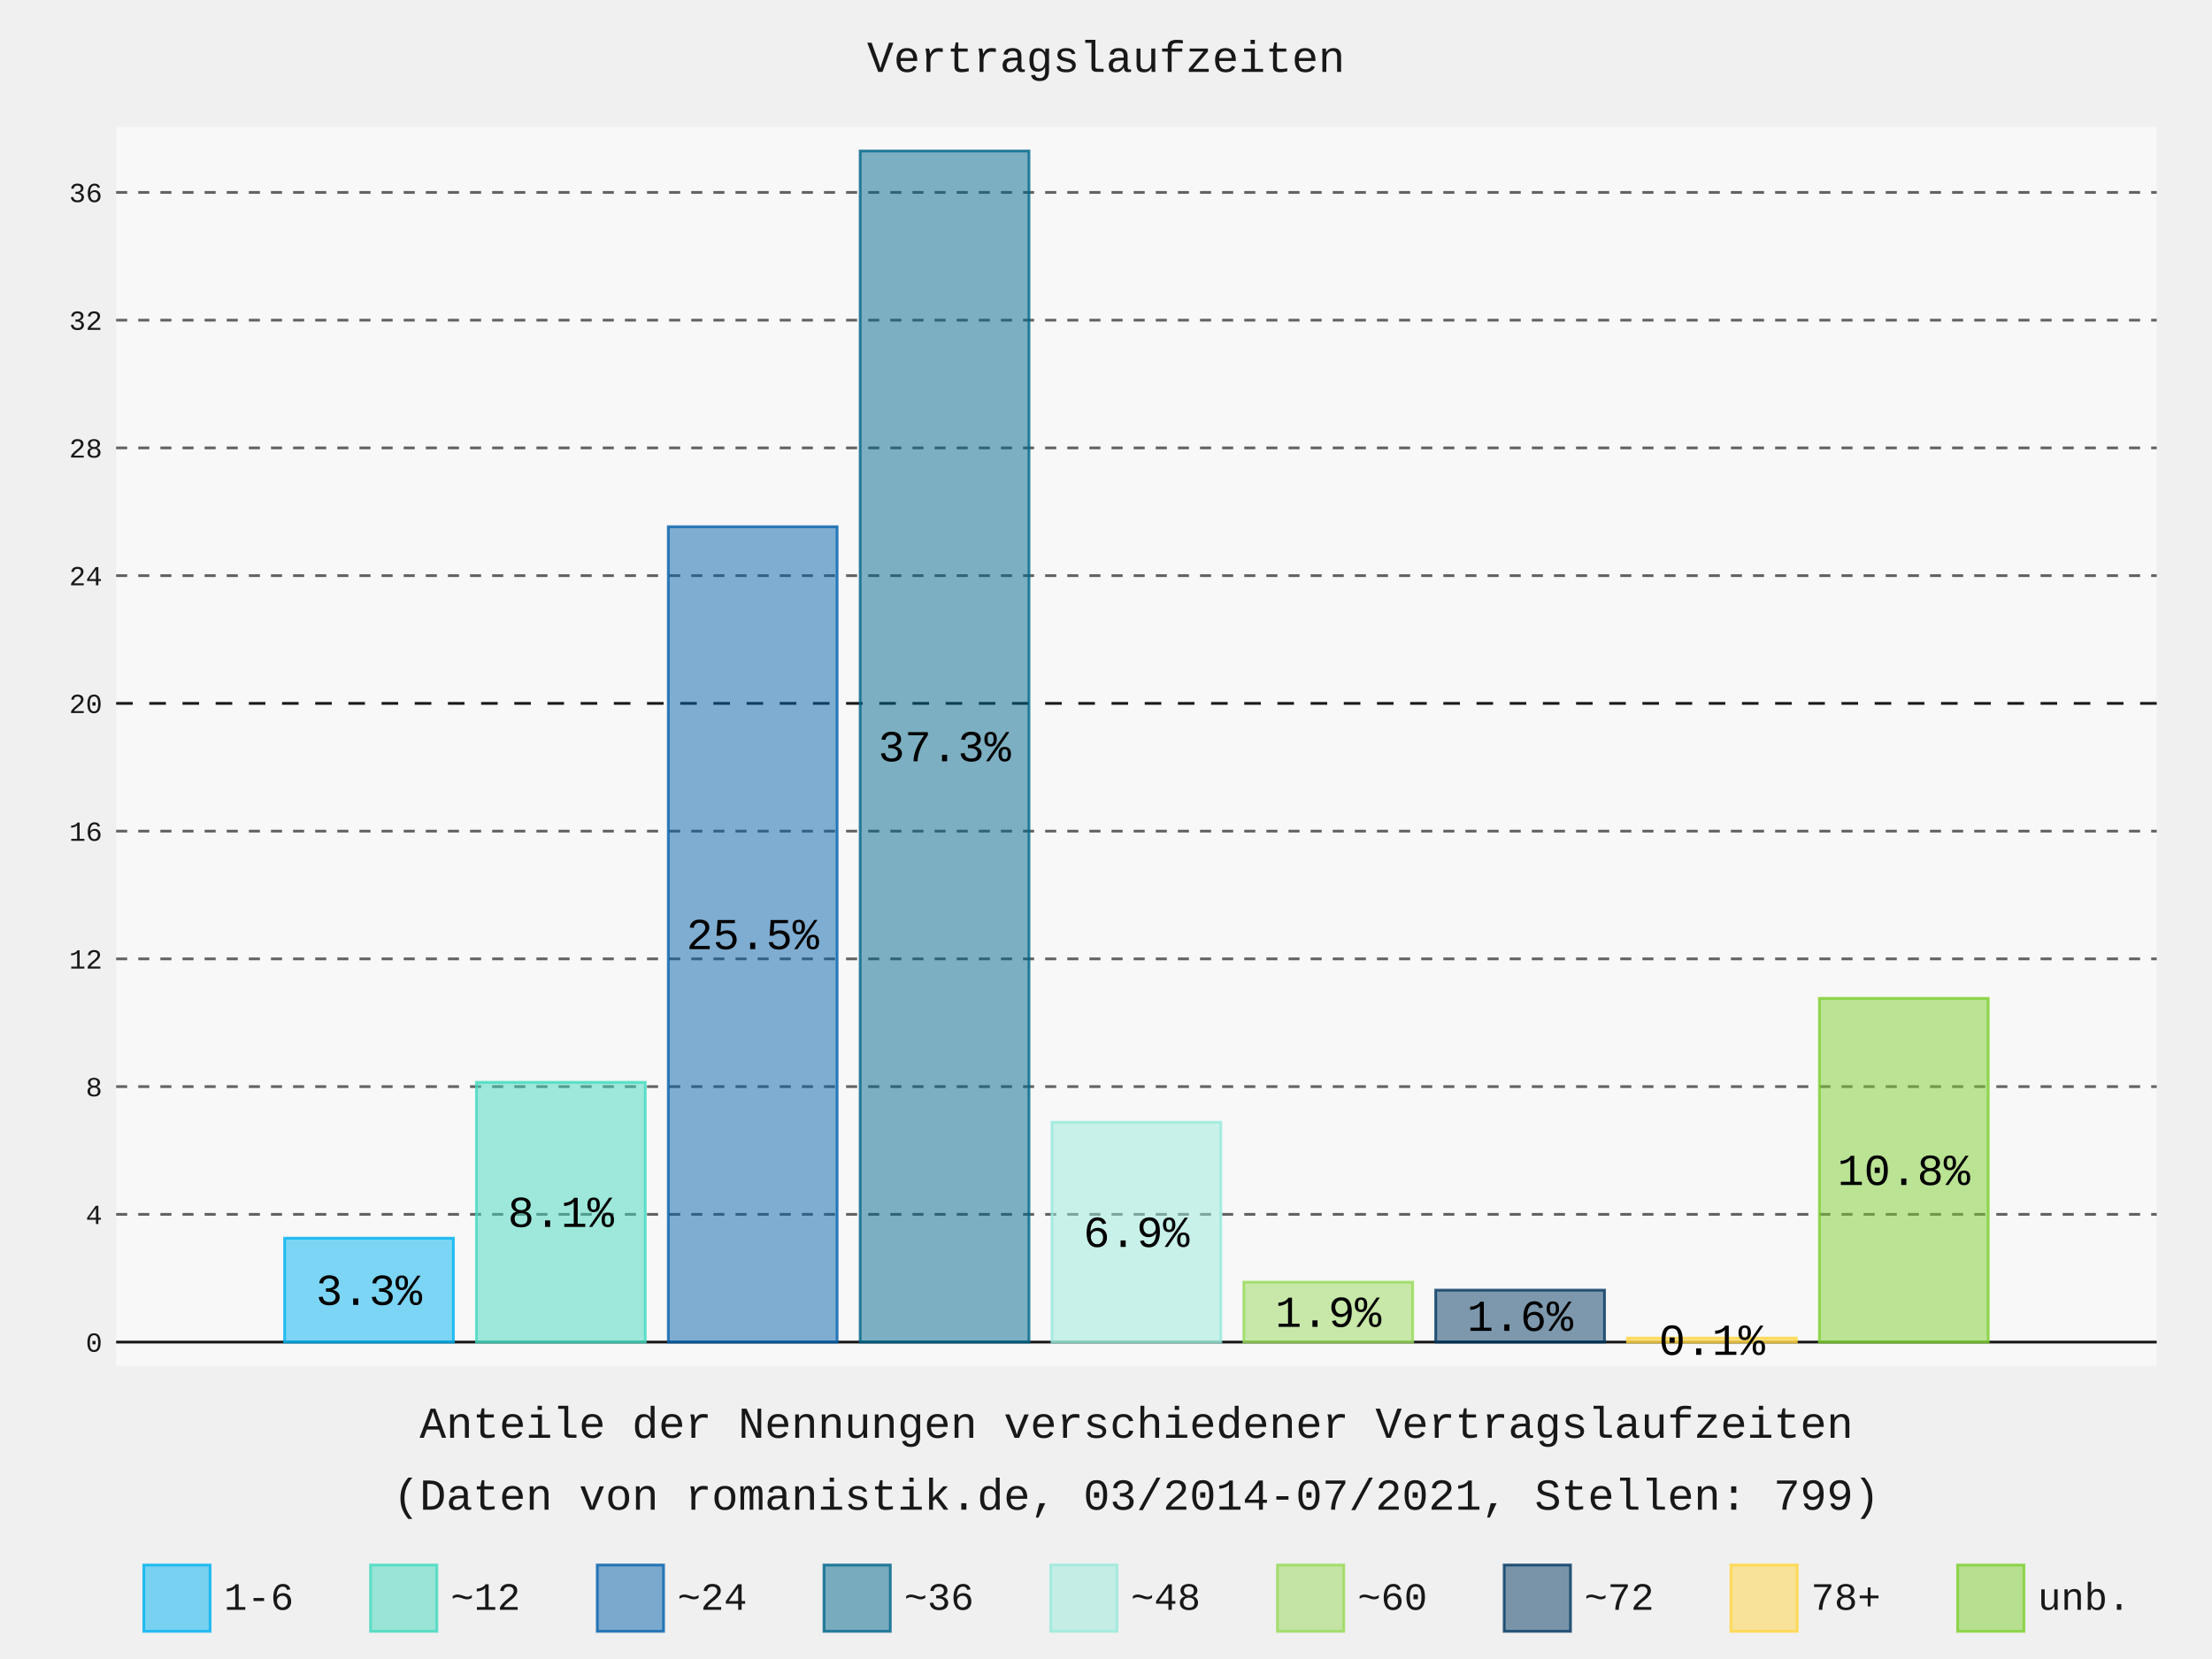
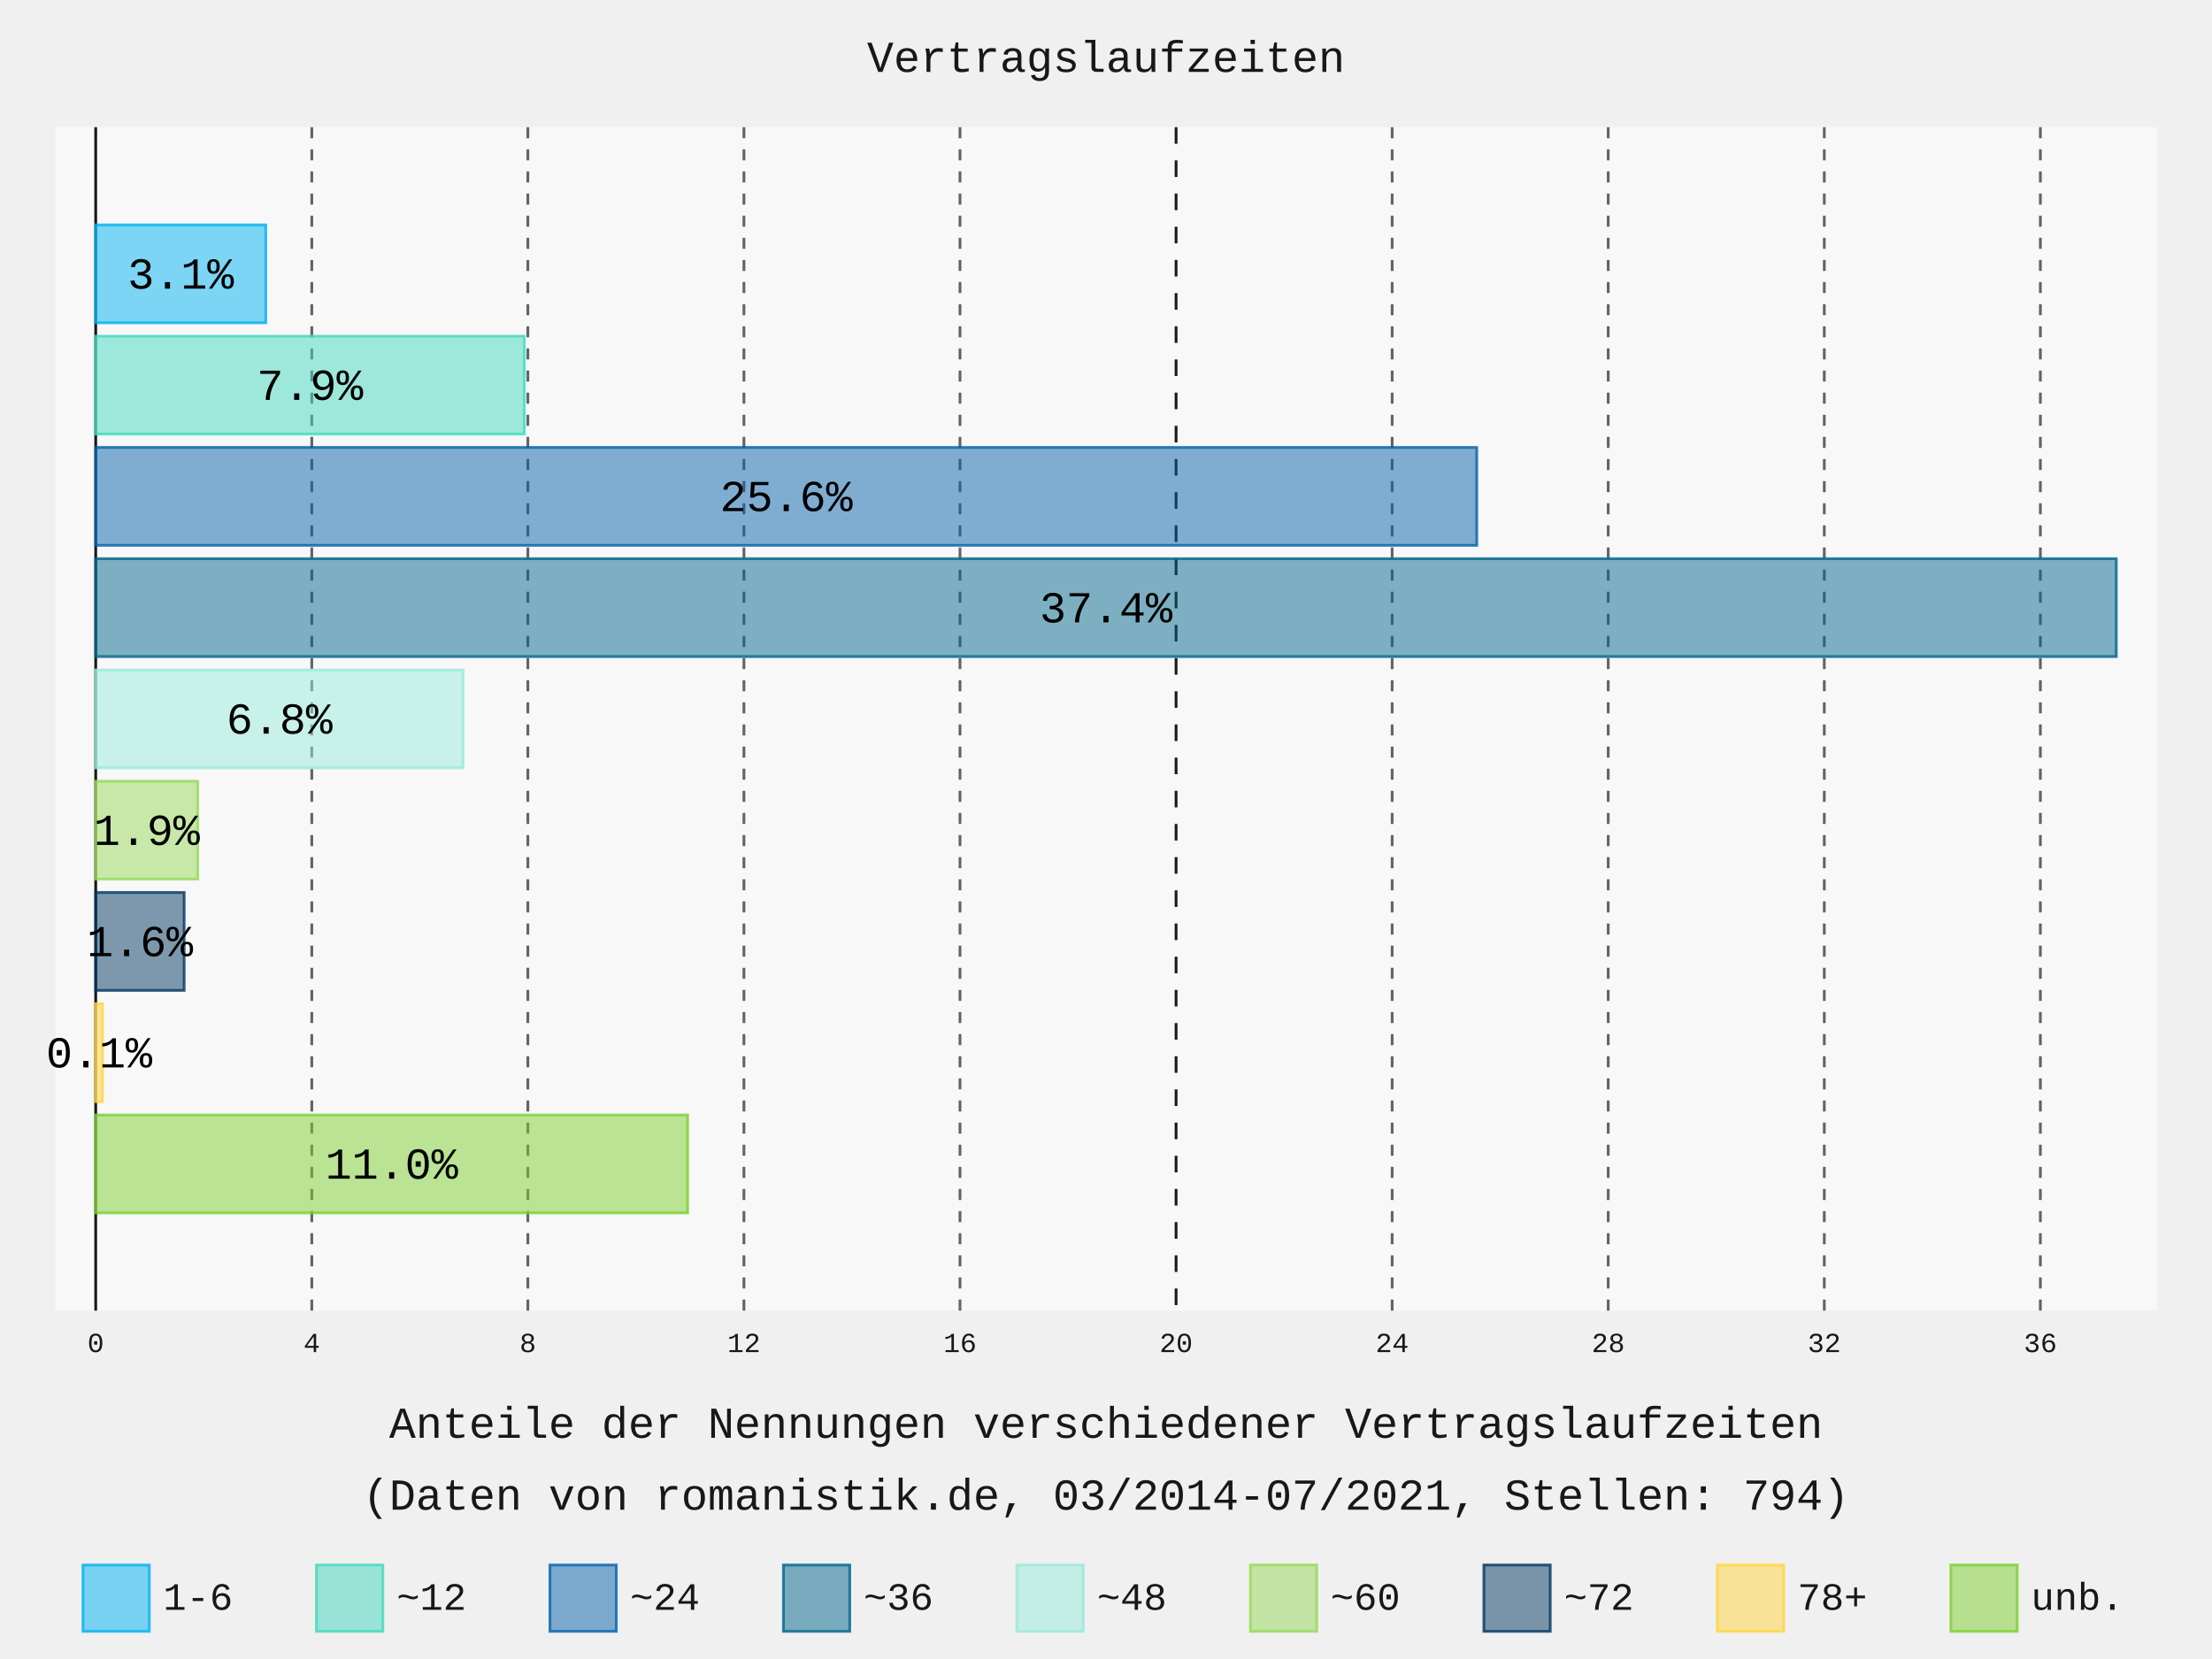
- <svg xmlns="http://www.w3.org/2000/svg" id="chart-bb7c7c53-7aad-4bcb-9cf5-b77d52125d62" class="pygal-chart" viewBox="0 0 800 600">
+ <svg xmlns="http://www.w3.org/2000/svg" id="chart-ed4e9e59-ba0e-4f59-97d3-b8c35db3075b" class="pygal-chart" viewBox="0 0 800 600">
  <defs>
-     <style type="text/css">#chart-bb7c7c53-7aad-4bcb-9cf5-b77d52125d62{-webkit-user-select:none;-webkit-font-smoothing:antialiased;font-family:Consolas,"Liberation Mono",Menlo,Courier,monospace}#chart-bb7c7c53-7aad-4bcb-9cf5-b77d52125d62 .title{font-family:Consolas,"Liberation Mono",Menlo,Courier,monospace;font-size:16px}#chart-bb7c7c53-7aad-4bcb-9cf5-b77d52125d62 .legends .legend text{font-family:Consolas,"Liberation Mono",Menlo,Courier,monospace;font-size:14px}#chart-bb7c7c53-7aad-4bcb-9cf5-b77d52125d62 .axis text{font-family:Consolas,"Liberation Mono",Menlo,Courier,monospace;font-size:10px}#chart-bb7c7c53-7aad-4bcb-9cf5-b77d52125d62 .axis text.major{font-family:Consolas,"Liberation Mono",Menlo,Courier,monospace;font-size:10px}#chart-bb7c7c53-7aad-4bcb-9cf5-b77d52125d62 .text-overlay text.value{font-family:Consolas,"Liberation Mono",Menlo,Courier,monospace;font-size:16px}#chart-bb7c7c53-7aad-4bcb-9cf5-b77d52125d62 .text-overlay text.label{font-family:Consolas,"Liberation Mono",Menlo,Courier,monospace;font-size:10px}#chart-bb7c7c53-7aad-4bcb-9cf5-b77d52125d62 .tooltip{font-family:Consolas,"Liberation Mono",Menlo,Courier,monospace;font-size:14px}#chart-bb7c7c53-7aad-4bcb-9cf5-b77d52125d62 text.no_data{font-family:Consolas,"Liberation Mono",Menlo,Courier,monospace;font-size:64px}
- #chart-bb7c7c53-7aad-4bcb-9cf5-b77d52125d62{background-color:#f0f0f0}#chart-bb7c7c53-7aad-4bcb-9cf5-b77d52125d62 path,#chart-bb7c7c53-7aad-4bcb-9cf5-b77d52125d62 line,#chart-bb7c7c53-7aad-4bcb-9cf5-b77d52125d62 rect,#chart-bb7c7c53-7aad-4bcb-9cf5-b77d52125d62 circle{-webkit-transition:250ms ease-in;-moz-transition:250ms ease-in;transition:250ms ease-in}#chart-bb7c7c53-7aad-4bcb-9cf5-b77d52125d62 .graph &gt; .background{fill:#f0f0f0}#chart-bb7c7c53-7aad-4bcb-9cf5-b77d52125d62 .plot &gt; .background{fill:#f8f8f8}#chart-bb7c7c53-7aad-4bcb-9cf5-b77d52125d62 .graph{fill:rgba(0,0,0,0.9)}#chart-bb7c7c53-7aad-4bcb-9cf5-b77d52125d62 text.no_data{fill:rgba(0,0,0,0.9)}#chart-bb7c7c53-7aad-4bcb-9cf5-b77d52125d62 .title{fill:rgba(0,0,0,0.9)}#chart-bb7c7c53-7aad-4bcb-9cf5-b77d52125d62 .legends .legend text{fill:rgba(0,0,0,0.9)}#chart-bb7c7c53-7aad-4bcb-9cf5-b77d52125d62 .legends .legend:hover text{fill:rgba(0,0,0,0.9)}#chart-bb7c7c53-7aad-4bcb-9cf5-b77d52125d62 .axis .line{stroke:rgba(0,0,0,0.9)}#chart-bb7c7c53-7aad-4bcb-9cf5-b77d52125d62 .axis .guide.line{stroke:rgba(0,0,0,0.6)}#chart-bb7c7c53-7aad-4bcb-9cf5-b77d52125d62 .axis .major.line{stroke:rgba(0,0,0,0.9)}#chart-bb7c7c53-7aad-4bcb-9cf5-b77d52125d62 .axis text.major{fill:rgba(0,0,0,0.9)}#chart-bb7c7c53-7aad-4bcb-9cf5-b77d52125d62 .axis.y .guides:hover .guide.line,#chart-bb7c7c53-7aad-4bcb-9cf5-b77d52125d62 .line-graph .axis.x .guides:hover .guide.line,#chart-bb7c7c53-7aad-4bcb-9cf5-b77d52125d62 .stackedline-graph .axis.x .guides:hover .guide.line,#chart-bb7c7c53-7aad-4bcb-9cf5-b77d52125d62 .xy-graph .axis.x .guides:hover .guide.line{stroke:rgba(0,0,0,0.9)}#chart-bb7c7c53-7aad-4bcb-9cf5-b77d52125d62 .axis .guides:hover text{fill:rgba(0,0,0,0.9)}#chart-bb7c7c53-7aad-4bcb-9cf5-b77d52125d62 .reactive{fill-opacity:.5;stroke-opacity:.8}#chart-bb7c7c53-7aad-4bcb-9cf5-b77d52125d62 .ci{stroke:rgba(0,0,0,0.9)}#chart-bb7c7c53-7aad-4bcb-9cf5-b77d52125d62 .reactive.active,#chart-bb7c7c53-7aad-4bcb-9cf5-b77d52125d62 .active .reactive{fill-opacity:.9;stroke-opacity:.9;stroke-width:4}#chart-bb7c7c53-7aad-4bcb-9cf5-b77d52125d62 .ci .reactive.active{stroke-width:1.5}#chart-bb7c7c53-7aad-4bcb-9cf5-b77d52125d62 .series text{fill:rgba(0,0,0,0.9)}#chart-bb7c7c53-7aad-4bcb-9cf5-b77d52125d62 .tooltip rect{fill:#f8f8f8;stroke:rgba(0,0,0,0.9);-webkit-transition:opacity 250ms ease-in;-moz-transition:opacity 250ms ease-in;transition:opacity 250ms ease-in}#chart-bb7c7c53-7aad-4bcb-9cf5-b77d52125d62 .tooltip .label{fill:rgba(0,0,0,0.9)}#chart-bb7c7c53-7aad-4bcb-9cf5-b77d52125d62 .tooltip .label{fill:rgba(0,0,0,0.9)}#chart-bb7c7c53-7aad-4bcb-9cf5-b77d52125d62 .tooltip .legend{font-size:.8em;fill:rgba(0,0,0,0.6)}#chart-bb7c7c53-7aad-4bcb-9cf5-b77d52125d62 .tooltip .x_label{font-size:.6em;fill:rgba(0,0,0,0.9)}#chart-bb7c7c53-7aad-4bcb-9cf5-b77d52125d62 .tooltip .xlink{font-size:.5em;text-decoration:underline}#chart-bb7c7c53-7aad-4bcb-9cf5-b77d52125d62 .tooltip .value{font-size:1.5em}#chart-bb7c7c53-7aad-4bcb-9cf5-b77d52125d62 .bound{font-size:.5em}#chart-bb7c7c53-7aad-4bcb-9cf5-b77d52125d62 .max-value{font-size:.75em;fill:rgba(0,0,0,0.6)}#chart-bb7c7c53-7aad-4bcb-9cf5-b77d52125d62 .map-element{fill:#f8f8f8;stroke:rgba(0,0,0,0.6) !important}#chart-bb7c7c53-7aad-4bcb-9cf5-b77d52125d62 .map-element .reactive{fill-opacity:inherit;stroke-opacity:inherit}#chart-bb7c7c53-7aad-4bcb-9cf5-b77d52125d62 .color-0,#chart-bb7c7c53-7aad-4bcb-9cf5-b77d52125d62 .color-0 a:visited{stroke:#00b2f0;fill:#00b2f0}#chart-bb7c7c53-7aad-4bcb-9cf5-b77d52125d62 .color-1,#chart-bb7c7c53-7aad-4bcb-9cf5-b77d52125d62 .color-1 a:visited{stroke:#43d9be;fill:#43d9be}#chart-bb7c7c53-7aad-4bcb-9cf5-b77d52125d62 .color-2,#chart-bb7c7c53-7aad-4bcb-9cf5-b77d52125d62 .color-2 a:visited{stroke:#0662ab;fill:#0662ab}#chart-bb7c7c53-7aad-4bcb-9cf5-b77d52125d62 .color-3,#chart-bb7c7c53-7aad-4bcb-9cf5-b77d52125d62 .color-3 a:visited{stroke:#00668a;fill:#00668a}#chart-bb7c7c53-7aad-4bcb-9cf5-b77d52125d62 .color-4,#chart-bb7c7c53-7aad-4bcb-9cf5-b77d52125d62 .color-4 a:visited{stroke:#98eadb;fill:#98eadb}#chart-bb7c7c53-7aad-4bcb-9cf5-b77d52125d62 .color-5,#chart-bb7c7c53-7aad-4bcb-9cf5-b77d52125d62 .color-5 a:visited{stroke:#97d959;fill:#97d959}#chart-bb7c7c53-7aad-4bcb-9cf5-b77d52125d62 .color-6,#chart-bb7c7c53-7aad-4bcb-9cf5-b77d52125d62 .color-6 a:visited{stroke:#033861;fill:#033861}#chart-bb7c7c53-7aad-4bcb-9cf5-b77d52125d62 .color-7,#chart-bb7c7c53-7aad-4bcb-9cf5-b77d52125d62 .color-7 a:visited{stroke:#ffd541;fill:#ffd541}#chart-bb7c7c53-7aad-4bcb-9cf5-b77d52125d62 .color-8,#chart-bb7c7c53-7aad-4bcb-9cf5-b77d52125d62 .color-8 a:visited{stroke:#7dcf30;fill:#7dcf30}#chart-bb7c7c53-7aad-4bcb-9cf5-b77d52125d62 .text-overlay .color-0 text{fill:black}#chart-bb7c7c53-7aad-4bcb-9cf5-b77d52125d62 .text-overlay .color-1 text{fill:black}#chart-bb7c7c53-7aad-4bcb-9cf5-b77d52125d62 .text-overlay .color-2 text{fill:black}#chart-bb7c7c53-7aad-4bcb-9cf5-b77d52125d62 .text-overlay .color-3 text{fill:black}#chart-bb7c7c53-7aad-4bcb-9cf5-b77d52125d62 .text-overlay .color-4 text{fill:black}#chart-bb7c7c53-7aad-4bcb-9cf5-b77d52125d62 .text-overlay .color-5 text{fill:black}#chart-bb7c7c53-7aad-4bcb-9cf5-b77d52125d62 .text-overlay .color-6 text{fill:black}#chart-bb7c7c53-7aad-4bcb-9cf5-b77d52125d62 .text-overlay .color-7 text{fill:black}#chart-bb7c7c53-7aad-4bcb-9cf5-b77d52125d62 .text-overlay .color-8 text{fill:black}
- #chart-bb7c7c53-7aad-4bcb-9cf5-b77d52125d62 text.no_data{text-anchor:middle}#chart-bb7c7c53-7aad-4bcb-9cf5-b77d52125d62 .guide.line{fill:none}#chart-bb7c7c53-7aad-4bcb-9cf5-b77d52125d62 .centered{text-anchor:middle}#chart-bb7c7c53-7aad-4bcb-9cf5-b77d52125d62 .title{text-anchor:middle}#chart-bb7c7c53-7aad-4bcb-9cf5-b77d52125d62 .legends .legend text{fill-opacity:1}#chart-bb7c7c53-7aad-4bcb-9cf5-b77d52125d62 .axis.x text{text-anchor:middle}#chart-bb7c7c53-7aad-4bcb-9cf5-b77d52125d62 .axis.x:not(.web) text[transform]{text-anchor:start}#chart-bb7c7c53-7aad-4bcb-9cf5-b77d52125d62 .axis.x:not(.web) text[transform].backwards{text-anchor:end}#chart-bb7c7c53-7aad-4bcb-9cf5-b77d52125d62 .axis.y text{text-anchor:end}#chart-bb7c7c53-7aad-4bcb-9cf5-b77d52125d62 .axis.y text[transform].backwards{text-anchor:start}#chart-bb7c7c53-7aad-4bcb-9cf5-b77d52125d62 .axis.y2 text{text-anchor:start}#chart-bb7c7c53-7aad-4bcb-9cf5-b77d52125d62 .axis.y2 text[transform].backwards{text-anchor:end}#chart-bb7c7c53-7aad-4bcb-9cf5-b77d52125d62 .axis .guide.line{stroke-dasharray:4,4}#chart-bb7c7c53-7aad-4bcb-9cf5-b77d52125d62 .axis .major.guide.line{stroke-dasharray:6,6}#chart-bb7c7c53-7aad-4bcb-9cf5-b77d52125d62 .horizontal .axis.y .guide.line,#chart-bb7c7c53-7aad-4bcb-9cf5-b77d52125d62 .horizontal .axis.y2 .guide.line,#chart-bb7c7c53-7aad-4bcb-9cf5-b77d52125d62 .vertical .axis.x .guide.line{opacity:0}#chart-bb7c7c53-7aad-4bcb-9cf5-b77d52125d62 .horizontal .axis.always_show .guide.line,#chart-bb7c7c53-7aad-4bcb-9cf5-b77d52125d62 .vertical .axis.always_show .guide.line{opacity:1 !important}#chart-bb7c7c53-7aad-4bcb-9cf5-b77d52125d62 .axis.y .guides:hover .guide.line,#chart-bb7c7c53-7aad-4bcb-9cf5-b77d52125d62 .axis.y2 .guides:hover .guide.line,#chart-bb7c7c53-7aad-4bcb-9cf5-b77d52125d62 .axis.x .guides:hover .guide.line{opacity:1}#chart-bb7c7c53-7aad-4bcb-9cf5-b77d52125d62 .axis .guides:hover text{opacity:1}#chart-bb7c7c53-7aad-4bcb-9cf5-b77d52125d62 .nofill{fill:none}#chart-bb7c7c53-7aad-4bcb-9cf5-b77d52125d62 .subtle-fill{fill-opacity:.2}#chart-bb7c7c53-7aad-4bcb-9cf5-b77d52125d62 .dot{stroke-width:1px;fill-opacity:1}#chart-bb7c7c53-7aad-4bcb-9cf5-b77d52125d62 .dot.active{stroke-width:5px}#chart-bb7c7c53-7aad-4bcb-9cf5-b77d52125d62 .dot.negative{fill:transparent}#chart-bb7c7c53-7aad-4bcb-9cf5-b77d52125d62 text,#chart-bb7c7c53-7aad-4bcb-9cf5-b77d52125d62 tspan{stroke:none !important}#chart-bb7c7c53-7aad-4bcb-9cf5-b77d52125d62 .series text.active{opacity:1}#chart-bb7c7c53-7aad-4bcb-9cf5-b77d52125d62 .tooltip rect{fill-opacity:.95;stroke-width:.5}#chart-bb7c7c53-7aad-4bcb-9cf5-b77d52125d62 .tooltip text{fill-opacity:1}#chart-bb7c7c53-7aad-4bcb-9cf5-b77d52125d62 .showable{visibility:hidden}#chart-bb7c7c53-7aad-4bcb-9cf5-b77d52125d62 .showable.shown{visibility:visible}#chart-bb7c7c53-7aad-4bcb-9cf5-b77d52125d62 .gauge-background{fill:rgba(229,229,229,1);stroke:none}#chart-bb7c7c53-7aad-4bcb-9cf5-b77d52125d62 .bg-lines{stroke:#f0f0f0;stroke-width:2px}</style>
+     <style type="text/css">#chart-ed4e9e59-ba0e-4f59-97d3-b8c35db3075b{-webkit-user-select:none;-webkit-font-smoothing:antialiased;font-family:Consolas,"Liberation Mono",Menlo,Courier,monospace}#chart-ed4e9e59-ba0e-4f59-97d3-b8c35db3075b .title{font-family:Consolas,"Liberation Mono",Menlo,Courier,monospace;font-size:16px}#chart-ed4e9e59-ba0e-4f59-97d3-b8c35db3075b .legends .legend text{font-family:Consolas,"Liberation Mono",Menlo,Courier,monospace;font-size:14px}#chart-ed4e9e59-ba0e-4f59-97d3-b8c35db3075b .axis text{font-family:Consolas,"Liberation Mono",Menlo,Courier,monospace;font-size:10px}#chart-ed4e9e59-ba0e-4f59-97d3-b8c35db3075b .axis text.major{font-family:Consolas,"Liberation Mono",Menlo,Courier,monospace;font-size:10px}#chart-ed4e9e59-ba0e-4f59-97d3-b8c35db3075b .text-overlay text.value{font-family:Consolas,"Liberation Mono",Menlo,Courier,monospace;font-size:16px}#chart-ed4e9e59-ba0e-4f59-97d3-b8c35db3075b .text-overlay text.label{font-family:Consolas,"Liberation Mono",Menlo,Courier,monospace;font-size:10px}#chart-ed4e9e59-ba0e-4f59-97d3-b8c35db3075b .tooltip{font-family:Consolas,"Liberation Mono",Menlo,Courier,monospace;font-size:14px}#chart-ed4e9e59-ba0e-4f59-97d3-b8c35db3075b text.no_data{font-family:Consolas,"Liberation Mono",Menlo,Courier,monospace;font-size:64px}
+ #chart-ed4e9e59-ba0e-4f59-97d3-b8c35db3075b{background-color:#f0f0f0}#chart-ed4e9e59-ba0e-4f59-97d3-b8c35db3075b path,#chart-ed4e9e59-ba0e-4f59-97d3-b8c35db3075b line,#chart-ed4e9e59-ba0e-4f59-97d3-b8c35db3075b rect,#chart-ed4e9e59-ba0e-4f59-97d3-b8c35db3075b circle{-webkit-transition:250ms ease-in;-moz-transition:250ms ease-in;transition:250ms ease-in}#chart-ed4e9e59-ba0e-4f59-97d3-b8c35db3075b .graph &gt; .background{fill:#f0f0f0}#chart-ed4e9e59-ba0e-4f59-97d3-b8c35db3075b .plot &gt; .background{fill:#f8f8f8}#chart-ed4e9e59-ba0e-4f59-97d3-b8c35db3075b .graph{fill:rgba(0,0,0,0.9)}#chart-ed4e9e59-ba0e-4f59-97d3-b8c35db3075b text.no_data{fill:rgba(0,0,0,0.9)}#chart-ed4e9e59-ba0e-4f59-97d3-b8c35db3075b .title{fill:rgba(0,0,0,0.9)}#chart-ed4e9e59-ba0e-4f59-97d3-b8c35db3075b .legends .legend text{fill:rgba(0,0,0,0.9)}#chart-ed4e9e59-ba0e-4f59-97d3-b8c35db3075b .legends .legend:hover text{fill:rgba(0,0,0,0.9)}#chart-ed4e9e59-ba0e-4f59-97d3-b8c35db3075b .axis .line{stroke:rgba(0,0,0,0.9)}#chart-ed4e9e59-ba0e-4f59-97d3-b8c35db3075b .axis .guide.line{stroke:rgba(0,0,0,0.6)}#chart-ed4e9e59-ba0e-4f59-97d3-b8c35db3075b .axis .major.line{stroke:rgba(0,0,0,0.9)}#chart-ed4e9e59-ba0e-4f59-97d3-b8c35db3075b .axis text.major{fill:rgba(0,0,0,0.9)}#chart-ed4e9e59-ba0e-4f59-97d3-b8c35db3075b .axis.y .guides:hover .guide.line,#chart-ed4e9e59-ba0e-4f59-97d3-b8c35db3075b .line-graph .axis.x .guides:hover .guide.line,#chart-ed4e9e59-ba0e-4f59-97d3-b8c35db3075b .stackedline-graph .axis.x .guides:hover .guide.line,#chart-ed4e9e59-ba0e-4f59-97d3-b8c35db3075b .xy-graph .axis.x .guides:hover .guide.line{stroke:rgba(0,0,0,0.9)}#chart-ed4e9e59-ba0e-4f59-97d3-b8c35db3075b .axis .guides:hover text{fill:rgba(0,0,0,0.9)}#chart-ed4e9e59-ba0e-4f59-97d3-b8c35db3075b .reactive{fill-opacity:.5;stroke-opacity:.8}#chart-ed4e9e59-ba0e-4f59-97d3-b8c35db3075b .ci{stroke:rgba(0,0,0,0.9)}#chart-ed4e9e59-ba0e-4f59-97d3-b8c35db3075b .reactive.active,#chart-ed4e9e59-ba0e-4f59-97d3-b8c35db3075b .active .reactive{fill-opacity:.9;stroke-opacity:.9;stroke-width:4}#chart-ed4e9e59-ba0e-4f59-97d3-b8c35db3075b .ci .reactive.active{stroke-width:1.5}#chart-ed4e9e59-ba0e-4f59-97d3-b8c35db3075b .series text{fill:rgba(0,0,0,0.9)}#chart-ed4e9e59-ba0e-4f59-97d3-b8c35db3075b .tooltip rect{fill:#f8f8f8;stroke:rgba(0,0,0,0.9);-webkit-transition:opacity 250ms ease-in;-moz-transition:opacity 250ms ease-in;transition:opacity 250ms ease-in}#chart-ed4e9e59-ba0e-4f59-97d3-b8c35db3075b .tooltip .label{fill:rgba(0,0,0,0.9)}#chart-ed4e9e59-ba0e-4f59-97d3-b8c35db3075b .tooltip .label{fill:rgba(0,0,0,0.9)}#chart-ed4e9e59-ba0e-4f59-97d3-b8c35db3075b .tooltip .legend{font-size:.8em;fill:rgba(0,0,0,0.6)}#chart-ed4e9e59-ba0e-4f59-97d3-b8c35db3075b .tooltip .x_label{font-size:.6em;fill:rgba(0,0,0,0.9)}#chart-ed4e9e59-ba0e-4f59-97d3-b8c35db3075b .tooltip .xlink{font-size:.5em;text-decoration:underline}#chart-ed4e9e59-ba0e-4f59-97d3-b8c35db3075b .tooltip .value{font-size:1.5em}#chart-ed4e9e59-ba0e-4f59-97d3-b8c35db3075b .bound{font-size:.5em}#chart-ed4e9e59-ba0e-4f59-97d3-b8c35db3075b .max-value{font-size:.75em;fill:rgba(0,0,0,0.6)}#chart-ed4e9e59-ba0e-4f59-97d3-b8c35db3075b .map-element{fill:#f8f8f8;stroke:rgba(0,0,0,0.6) !important}#chart-ed4e9e59-ba0e-4f59-97d3-b8c35db3075b .map-element .reactive{fill-opacity:inherit;stroke-opacity:inherit}#chart-ed4e9e59-ba0e-4f59-97d3-b8c35db3075b .color-0,#chart-ed4e9e59-ba0e-4f59-97d3-b8c35db3075b .color-0 a:visited{stroke:#00b2f0;fill:#00b2f0}#chart-ed4e9e59-ba0e-4f59-97d3-b8c35db3075b .color-1,#chart-ed4e9e59-ba0e-4f59-97d3-b8c35db3075b .color-1 a:visited{stroke:#43d9be;fill:#43d9be}#chart-ed4e9e59-ba0e-4f59-97d3-b8c35db3075b .color-2,#chart-ed4e9e59-ba0e-4f59-97d3-b8c35db3075b .color-2 a:visited{stroke:#0662ab;fill:#0662ab}#chart-ed4e9e59-ba0e-4f59-97d3-b8c35db3075b .color-3,#chart-ed4e9e59-ba0e-4f59-97d3-b8c35db3075b .color-3 a:visited{stroke:#00668a;fill:#00668a}#chart-ed4e9e59-ba0e-4f59-97d3-b8c35db3075b .color-4,#chart-ed4e9e59-ba0e-4f59-97d3-b8c35db3075b .color-4 a:visited{stroke:#98eadb;fill:#98eadb}#chart-ed4e9e59-ba0e-4f59-97d3-b8c35db3075b .color-5,#chart-ed4e9e59-ba0e-4f59-97d3-b8c35db3075b .color-5 a:visited{stroke:#97d959;fill:#97d959}#chart-ed4e9e59-ba0e-4f59-97d3-b8c35db3075b .color-6,#chart-ed4e9e59-ba0e-4f59-97d3-b8c35db3075b .color-6 a:visited{stroke:#033861;fill:#033861}#chart-ed4e9e59-ba0e-4f59-97d3-b8c35db3075b .color-7,#chart-ed4e9e59-ba0e-4f59-97d3-b8c35db3075b .color-7 a:visited{stroke:#ffd541;fill:#ffd541}#chart-ed4e9e59-ba0e-4f59-97d3-b8c35db3075b .color-8,#chart-ed4e9e59-ba0e-4f59-97d3-b8c35db3075b .color-8 a:visited{stroke:#7dcf30;fill:#7dcf30}#chart-ed4e9e59-ba0e-4f59-97d3-b8c35db3075b .text-overlay .color-0 text{fill:black}#chart-ed4e9e59-ba0e-4f59-97d3-b8c35db3075b .text-overlay .color-1 text{fill:black}#chart-ed4e9e59-ba0e-4f59-97d3-b8c35db3075b .text-overlay .color-2 text{fill:black}#chart-ed4e9e59-ba0e-4f59-97d3-b8c35db3075b .text-overlay .color-3 text{fill:black}#chart-ed4e9e59-ba0e-4f59-97d3-b8c35db3075b .text-overlay .color-4 text{fill:black}#chart-ed4e9e59-ba0e-4f59-97d3-b8c35db3075b .text-overlay .color-5 text{fill:black}#chart-ed4e9e59-ba0e-4f59-97d3-b8c35db3075b .text-overlay .color-6 text{fill:black}#chart-ed4e9e59-ba0e-4f59-97d3-b8c35db3075b .text-overlay .color-7 text{fill:black}#chart-ed4e9e59-ba0e-4f59-97d3-b8c35db3075b .text-overlay .color-8 text{fill:black}
+ #chart-ed4e9e59-ba0e-4f59-97d3-b8c35db3075b text.no_data{text-anchor:middle}#chart-ed4e9e59-ba0e-4f59-97d3-b8c35db3075b .guide.line{fill:none}#chart-ed4e9e59-ba0e-4f59-97d3-b8c35db3075b .centered{text-anchor:middle}#chart-ed4e9e59-ba0e-4f59-97d3-b8c35db3075b .title{text-anchor:middle}#chart-ed4e9e59-ba0e-4f59-97d3-b8c35db3075b .legends .legend text{fill-opacity:1}#chart-ed4e9e59-ba0e-4f59-97d3-b8c35db3075b .axis.x text{text-anchor:middle}#chart-ed4e9e59-ba0e-4f59-97d3-b8c35db3075b .axis.x:not(.web) text[transform]{text-anchor:start}#chart-ed4e9e59-ba0e-4f59-97d3-b8c35db3075b .axis.x:not(.web) text[transform].backwards{text-anchor:end}#chart-ed4e9e59-ba0e-4f59-97d3-b8c35db3075b .axis.y text{text-anchor:end}#chart-ed4e9e59-ba0e-4f59-97d3-b8c35db3075b .axis.y text[transform].backwards{text-anchor:start}#chart-ed4e9e59-ba0e-4f59-97d3-b8c35db3075b .axis.y2 text{text-anchor:start}#chart-ed4e9e59-ba0e-4f59-97d3-b8c35db3075b .axis.y2 text[transform].backwards{text-anchor:end}#chart-ed4e9e59-ba0e-4f59-97d3-b8c35db3075b .axis .guide.line{stroke-dasharray:4,4}#chart-ed4e9e59-ba0e-4f59-97d3-b8c35db3075b .axis .major.guide.line{stroke-dasharray:6,6}#chart-ed4e9e59-ba0e-4f59-97d3-b8c35db3075b .horizontal .axis.y .guide.line,#chart-ed4e9e59-ba0e-4f59-97d3-b8c35db3075b .horizontal .axis.y2 .guide.line,#chart-ed4e9e59-ba0e-4f59-97d3-b8c35db3075b .vertical .axis.x .guide.line{opacity:0}#chart-ed4e9e59-ba0e-4f59-97d3-b8c35db3075b .horizontal .axis.always_show .guide.line,#chart-ed4e9e59-ba0e-4f59-97d3-b8c35db3075b .vertical .axis.always_show .guide.line{opacity:1 !important}#chart-ed4e9e59-ba0e-4f59-97d3-b8c35db3075b .axis.y .guides:hover .guide.line,#chart-ed4e9e59-ba0e-4f59-97d3-b8c35db3075b .axis.y2 .guides:hover .guide.line,#chart-ed4e9e59-ba0e-4f59-97d3-b8c35db3075b .axis.x .guides:hover .guide.line{opacity:1}#chart-ed4e9e59-ba0e-4f59-97d3-b8c35db3075b .axis .guides:hover text{opacity:1}#chart-ed4e9e59-ba0e-4f59-97d3-b8c35db3075b .nofill{fill:none}#chart-ed4e9e59-ba0e-4f59-97d3-b8c35db3075b .subtle-fill{fill-opacity:.2}#chart-ed4e9e59-ba0e-4f59-97d3-b8c35db3075b .dot{stroke-width:1px;fill-opacity:1}#chart-ed4e9e59-ba0e-4f59-97d3-b8c35db3075b .dot.active{stroke-width:5px}#chart-ed4e9e59-ba0e-4f59-97d3-b8c35db3075b .dot.negative{fill:transparent}#chart-ed4e9e59-ba0e-4f59-97d3-b8c35db3075b text,#chart-ed4e9e59-ba0e-4f59-97d3-b8c35db3075b tspan{stroke:none !important}#chart-ed4e9e59-ba0e-4f59-97d3-b8c35db3075b .series text.active{opacity:1}#chart-ed4e9e59-ba0e-4f59-97d3-b8c35db3075b .tooltip rect{fill-opacity:.95;stroke-width:.5}#chart-ed4e9e59-ba0e-4f59-97d3-b8c35db3075b .tooltip text{fill-opacity:1}#chart-ed4e9e59-ba0e-4f59-97d3-b8c35db3075b .showable{visibility:hidden}#chart-ed4e9e59-ba0e-4f59-97d3-b8c35db3075b .showable.shown{visibility:visible}#chart-ed4e9e59-ba0e-4f59-97d3-b8c35db3075b .gauge-background{fill:rgba(229,229,229,1);stroke:none}#chart-ed4e9e59-ba0e-4f59-97d3-b8c35db3075b .bg-lines{stroke:#f0f0f0;stroke-width:2px}</style>
  </defs>
-   <g class="graph bar-graph vertical">
+   <g class="graph horizontalbar-graph horizontal">
    <rect x="0" y="0" width="800" height="600" class="background" />
-     <g transform="translate(42, 46)" class="plot">
-       <rect x="0" y="0" width="738.0" height="448.0" class="background" />
-       <g class="axis y always_show">
-         <g class="guides">
-           <path d="M0 439.385 h738" class="axis major line" />
-           <text x="-5" y="442.885" class="major">0</text>
-         </g>
-         <g class="guides">
-           <path d="M0 393.185 h738" class="guide line" />
-           <text x="-5" y="396.685" class="">4</text>
-         </g>
-         <g class="guides">
-           <path d="M0 346.986 h738" class="guide line" />
-           <text x="-5" y="350.486" class="">8</text>
-         </g>
-         <g class="guides">
-           <path d="M0 300.787 h738" class="guide line" />
-           <text x="-5" y="304.287" class="">12</text>
-         </g>
-         <g class="guides">
-           <path d="M0 254.588 h738" class="guide line" />
-           <text x="-5" y="258.088" class="">16</text>
-         </g>
-         <g class="guides">
-           <path d="M0 208.388 h738" class="major guide line" />
-           <text x="-5" y="211.888" class="major">20</text>
-         </g>
-         <g class="guides">
-           <path d="M0 162.189 h738" class="guide line" />
-           <text x="-5" y="165.689" class="">24</text>
-         </g>
-         <g class="guides">
-           <path d="M0 115.99 h738" class="guide line" />
-           <text x="-5" y="119.49" class="">28</text>
-         </g>
-         <g class="guides">
-           <path d="M0 69.79 h738" class="guide line" />
-           <text x="-5" y="73.29" class="">32</text>
-         </g>
-         <g class="guides">
-           <path d="M0 23.591 h738" class="guide line" />
-           <text x="-5" y="27.091" class="">36</text>
+     <g transform="translate(20, 46)" class="plot">
+       <rect x="0" y="0" width="760" height="428.0" class="background" />
+       <g class="axis x always_show">
+         <g class="guides">
+           <path d="M14.615 0 v428" class="axis major line" />
+           <text x="14.615" y="443.0" class="major">0</text>
+         </g>
+         <g class="guides">
+           <path d="M92.761 0 v428" class="guide line" />
+           <text x="92.761" y="443.0" class="">4</text>
+         </g>
+         <g class="guides">
+           <path d="M170.907 0 v428" class="guide line" />
+           <text x="170.907" y="443.0" class="">8</text>
+         </g>
+         <g class="guides">
+           <path d="M249.052 0 v428" class="guide line" />
+           <text x="249.052" y="443.0" class="">12</text>
+         </g>
+         <g class="guides">
+           <path d="M327.198 0 v428" class="guide line" />
+           <text x="327.198" y="443.0" class="">16</text>
+         </g>
+         <g class="guides">
+           <path d="M405.343 0 v428" class="major guide line" />
+           <text x="405.343" y="443.0" class="major">20</text>
+         </g>
+         <g class="guides">
+           <path d="M483.489 0 v428" class="guide line" />
+           <text x="483.489" y="443.0" class="">24</text>
+         </g>
+         <g class="guides">
+           <path d="M561.634 0 v428" class="guide line" />
+           <text x="561.634" y="443.0" class="">28</text>
+         </g>
+         <g class="guides">
+           <path d="M639.78 0 v428" class="guide line" />
+           <text x="639.78" y="443.0" class="">32</text>
+         </g>
+         <g class="guides">
+           <path d="M717.925 0 v428" class="guide line" />
+           <text x="717.925" y="443.0" class="">36</text>
+         </g>
+       </g>
+       <g class="series serie-8 color-8">
+         <g class="bars">
+           <g class="bar">
+             <rect x="14.615" y="357.252" rx="0" ry="0" width="214.064" height="35.411" class="rect reactive tooltip-trigger" />
+           </g>
+         </g>
+       </g>
+       <g class="series serie-7 color-7">
+         <g class="bars">
+           <g class="bar">
+             <rect x="14.615" y="317.013" rx="0" ry="0" width="2.461" height="35.411" class="rect reactive tooltip-trigger" />
+           </g>
+         </g>
+       </g>
+       <g class="series serie-6 color-6">
+         <g class="bars">
+           <g class="bar">
+             <rect x="14.615" y="276.773" rx="0" ry="0" width="31.987" height="35.411" class="rect reactive tooltip-trigger" />
+           </g>
+         </g>
+       </g>
+       <g class="series serie-5 color-5">
+         <g class="bars">
+           <g class="bar">
+             <rect x="14.615" y="236.534" rx="0" ry="0" width="36.908" height="35.411" class="rect reactive tooltip-trigger" />
+           </g>
+         </g>
+       </g>
+       <g class="series serie-4 color-4">
+         <g class="bars">
+           <g class="bar">
+             <rect x="14.615" y="196.295" rx="0" ry="0" width="132.867" height="35.411" class="rect reactive tooltip-trigger" />
+           </g>
+         </g>
+       </g>
+       <g class="series serie-3 color-3">
+         <g class="bars">
+           <g class="bar">
+             <rect x="14.615" y="156.055" rx="0" ry="0" width="730.769" height="35.411" class="rect reactive tooltip-trigger" />
+           </g>
+         </g>
+       </g>
+       <g class="series serie-2 color-2">
+         <g class="bars">
+           <g class="bar">
+             <rect x="14.615" y="115.816" rx="0" ry="0" width="499.482" height="35.411" class="rect reactive tooltip-trigger" />
+           </g>
+         </g>
+       </g>
+       <g class="series serie-1 color-1">
+         <g class="bars">
+           <g class="bar">
+             <rect x="14.615" y="75.577" rx="0" ry="0" width="155.012" height="35.411" class="rect reactive tooltip-trigger" />
+           </g>
        </g>
      </g>
      <g class="series serie-0 color-0">
        <g class="bars">
          <g class="bar">
-             <rect x="60.932" y="401.801" rx="0" ry="0" width="61.058" height="37.584" class="rect reactive tooltip-trigger" />
-           </g>
-         </g>
-       </g>
-       <g class="series serie-1 color-1">
-         <g class="bars">
-           <g class="bar">
-             <rect x="130.317" y="345.425" rx="0" ry="0" width="61.058" height="93.96" class="rect reactive tooltip-trigger" />
-           </g>
-         </g>
-       </g>
-       <g class="series serie-2 color-2">
-         <g class="bars">
-           <g class="bar">
-             <rect x="199.702" y="144.496" rx="0" ry="0" width="61.058" height="294.889" class="rect reactive tooltip-trigger" />
-           </g>
-         </g>
-       </g>
-       <g class="series serie-3 color-3">
-         <g class="bars">
-           <g class="bar">
-             <rect x="269.086" y="8.615" rx="0" ry="0" width="61.058" height="430.769" class="rect reactive tooltip-trigger" />
-           </g>
-         </g>
-       </g>
-       <g class="series serie-4 color-4">
-         <g class="bars">
-           <g class="bar">
-             <rect x="338.471" y="359.88" rx="0" ry="0" width="61.058" height="79.504" class="rect reactive tooltip-trigger" />
-           </g>
-         </g>
-       </g>
-       <g class="series serie-5 color-5">
-         <g class="bars">
-           <g class="bar">
-             <rect x="407.855" y="417.702" rx="0" ry="0" width="61.058" height="21.683" class="rect reactive tooltip-trigger" />
-           </g>
-         </g>
-       </g>
-       <g class="series serie-6 color-6">
-         <g class="bars">
-           <g class="bar">
-             <rect x="477.24" y="420.593" rx="0" ry="0" width="61.058" height="18.792" class="rect reactive tooltip-trigger" />
-           </g>
-         </g>
-       </g>
-       <g class="series serie-7 color-7">
-         <g class="bars">
-           <g class="bar">
-             <rect x="546.625" y="437.939" rx="0" ry="0" width="61.058" height="1.446" class="rect reactive tooltip-trigger" />
-           </g>
-         </g>
-       </g>
-       <g class="series serie-8 color-8">
-         <g class="bars">
-           <g class="bar">
-             <rect x="616.009" y="315.069" rx="0" ry="0" width="61.058" height="124.316" class="rect reactive tooltip-trigger" />
+             <rect x="14.615" y="35.337" rx="0" ry="0" width="61.513" height="35.411" class="rect reactive tooltip-trigger" />
          </g>
        </g>
      </g>
    </g>
    <g class="titles">
      <text x="400.0" y="26" class="title plot_title">Vertragslaufzeiten</text>
-       <text x="411.0" y="520.0" class="title">Anteile der Nennungen verschiedener Vertragslaufzeiten</text>
-       <text x="411.0" y="546.0" class="title">(Daten von romanistik.de, 03/2014-07/2021, Stellen: 799)</text>
-     </g>
-     <g transform="translate(42, 46)" class="plot overlay">
+       <text x="400.0" y="520.0" class="title">Anteile der Nennungen verschiedener Vertragslaufzeiten</text>
+       <text x="400.0" y="546.0" class="title">(Daten von romanistik.de, 03/2014-07/2021, Stellen: 794)</text>
+     </g>
+     <g transform="translate(20, 46)" class="plot overlay">
+       <g class="series serie-8 color-8" />
+       <g class="series serie-7 color-7" />
+       <g class="series serie-6 color-6" />
+       <g class="series serie-5 color-5" />
+       <g class="series serie-4 color-4" />
+       <g class="series serie-3 color-3" />
+       <g class="series serie-2 color-2" />
+       <g class="series serie-1 color-1" />
      <g class="series serie-0 color-0" />
-       <g class="series serie-1 color-1" />
-       <g class="series serie-2 color-2" />
-       <g class="series serie-3 color-3" />
-       <g class="series serie-4 color-4" />
-       <g class="series serie-5 color-5" />
-       <g class="series serie-6 color-6" />
-       <g class="series serie-7 color-7" />
-       <g class="series serie-8 color-8" />
-     </g>
-     <g transform="translate(42, 46)" class="plot text-overlay">
+     </g>
+     <g transform="translate(20, 46)" class="plot text-overlay">
+       <g class="series serie-8 color-8">
+         <text text-anchor="middle" x="121.647" y="380.291" class="value">11.0%</text>
+       </g>
+       <g class="series serie-7 color-7">
+         <text text-anchor="middle" x="15.846" y="340.051" class="value">0.1%</text>
+       </g>
+       <g class="series serie-6 color-6">
+         <text text-anchor="middle" x="30.609" y="299.812" class="value">1.6%</text>
+       </g>
+       <g class="series serie-5 color-5">
+         <text text-anchor="middle" x="33.069" y="259.573" class="value">1.9%</text>
+       </g>
+       <g class="series serie-4 color-4">
+         <text text-anchor="middle" x="81.049" y="219.333" class="value">6.8%</text>
+       </g>
+       <g class="series serie-3 color-3">
+         <text text-anchor="middle" x="380" y="179.094" class="value">37.4%</text>
+       </g>
+       <g class="series serie-2 color-2">
+         <text text-anchor="middle" x="264.356" y="138.855" class="value">25.6%</text>
+       </g>
+       <g class="series serie-1 color-1">
+         <text text-anchor="middle" x="92.121" y="98.615" class="value">7.9%</text>
+       </g>
      <g class="series serie-0 color-0">
-         <text text-anchor="middle" x="91.462" y="425.926" class="value">3.3%</text>
-       </g>
-       <g class="series serie-1 color-1">
-         <text text-anchor="middle" x="160.846" y="397.738" class="value">8.1%</text>
-       </g>
-       <g class="series serie-2 color-2">
-         <text text-anchor="middle" x="230.231" y="297.273" class="value">25.5%</text>
-       </g>
-       <g class="series serie-3 color-3">
-         <text text-anchor="middle" x="299.615" y="229.333" class="value">37.3%</text>
-       </g>
-       <g class="series serie-4 color-4">
-         <text text-anchor="middle" x="369" y="404.966" class="value">6.9%</text>
-       </g>
-       <g class="series serie-5 color-5">
-         <text text-anchor="middle" x="438.385" y="433.876" class="value">1.9%</text>
-       </g>
-       <g class="series serie-6 color-6">
-         <text text-anchor="middle" x="507.769" y="435.322" class="value">1.6%</text>
-       </g>
-       <g class="series serie-7 color-7">
-         <text text-anchor="middle" x="577.154" y="443.995" class="value">0.1%</text>
-       </g>
-       <g class="series serie-8 color-8">
-         <text text-anchor="middle" x="646.538" y="382.56" class="value">10.8%</text>
-       </g>
-     </g>
-     <g transform="translate(42, 46)" class="plot tooltip-overlay">
+         <text text-anchor="middle" x="45.372" y="58.376" class="value">3.1%</text>
+       </g>
+     </g>
+     <g transform="translate(20, 46)" class="plot tooltip-overlay">
      <g transform="translate(0 0)" style="opacity: 0" class="tooltip">
        <rect rx="0" ry="0" width="0" height="0" class="tooltip-box" />
        <g class="text" />
      </g>
    </g>
-     <g transform="translate(52, 566)" class="legends">
+     <g transform="translate(30, 566)" class="legends">
      <g id="activate-serie-0" class="legend reactive activate-serie">
        <rect x="0.0" y="0.0" width="24" height="24" class="color-0 reactive" />
        <text x="29.0" y="16.2">1-6</text>
      </g>
      <g id="activate-serie-1" class="legend reactive activate-serie">
-         <rect x="82.0" y="0.0" width="24" height="24" class="color-1 reactive" />
-         <text x="111.0" y="16.2">~12</text>
+         <rect x="84.444" y="0.0" width="24" height="24" class="color-1 reactive" />
+         <text x="113.444" y="16.2">~12</text>
      </g>
      <g id="activate-serie-2" class="legend reactive activate-serie">
-         <rect x="164.0" y="0.0" width="24" height="24" class="color-2 reactive" />
-         <text x="193.0" y="16.2">~24</text>
+         <rect x="168.889" y="0.0" width="24" height="24" class="color-2 reactive" />
+         <text x="197.889" y="16.2">~24</text>
      </g>
      <g id="activate-serie-3" class="legend reactive activate-serie">
-         <rect x="246.0" y="0.0" width="24" height="24" class="color-3 reactive" />
-         <text x="275.0" y="16.2">~36</text>
+         <rect x="253.333" y="0.0" width="24" height="24" class="color-3 reactive" />
+         <text x="282.333" y="16.2">~36</text>
      </g>
      <g id="activate-serie-4" class="legend reactive activate-serie">
-         <rect x="328.0" y="0.0" width="24" height="24" class="color-4 reactive" />
-         <text x="357.0" y="16.2">~48</text>
+         <rect x="337.778" y="0.0" width="24" height="24" class="color-4 reactive" />
+         <text x="366.778" y="16.2">~48</text>
      </g>
      <g id="activate-serie-5" class="legend reactive activate-serie">
-         <rect x="410.0" y="0.0" width="24" height="24" class="color-5 reactive" />
-         <text x="439.0" y="16.2">~60</text>
+         <rect x="422.222" y="0.0" width="24" height="24" class="color-5 reactive" />
+         <text x="451.222" y="16.2">~60</text>
      </g>
      <g id="activate-serie-6" class="legend reactive activate-serie">
-         <rect x="492.0" y="0.0" width="24" height="24" class="color-6 reactive" />
-         <text x="521.0" y="16.2">~72</text>
+         <rect x="506.667" y="0.0" width="24" height="24" class="color-6 reactive" />
+         <text x="535.667" y="16.2">~72</text>
      </g>
      <g id="activate-serie-7" class="legend reactive activate-serie">
-         <rect x="574.0" y="0.0" width="24" height="24" class="color-7 reactive" />
-         <text x="603.0" y="16.2">78+</text>
+         <rect x="591.111" y="0.0" width="24" height="24" class="color-7 reactive" />
+         <text x="620.111" y="16.2">78+</text>
      </g>
      <g id="activate-serie-8" class="legend reactive activate-serie">
-         <rect x="656.0" y="0.0" width="24" height="24" class="color-8 reactive" />
-         <text x="685.0" y="16.2">unb.</text>
+         <rect x="675.556" y="0.0" width="24" height="24" class="color-8 reactive" />
+         <text x="704.556" y="16.2">unb.</text>
      </g>
    </g>
  </g>
</svg>
